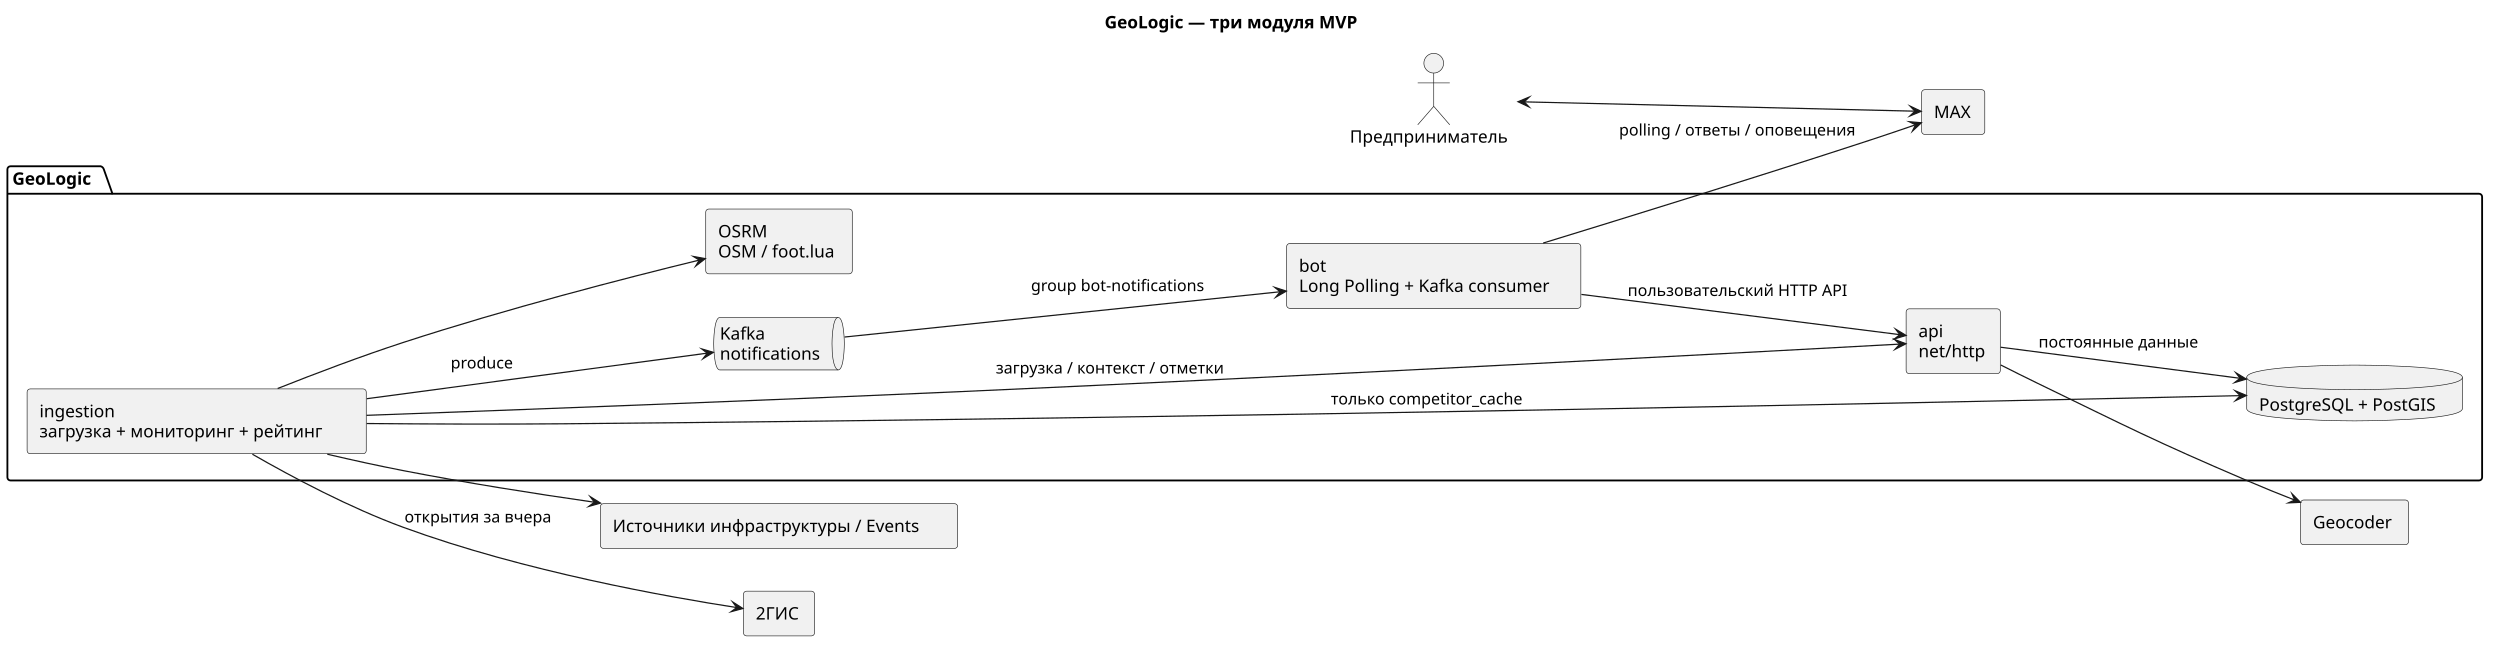
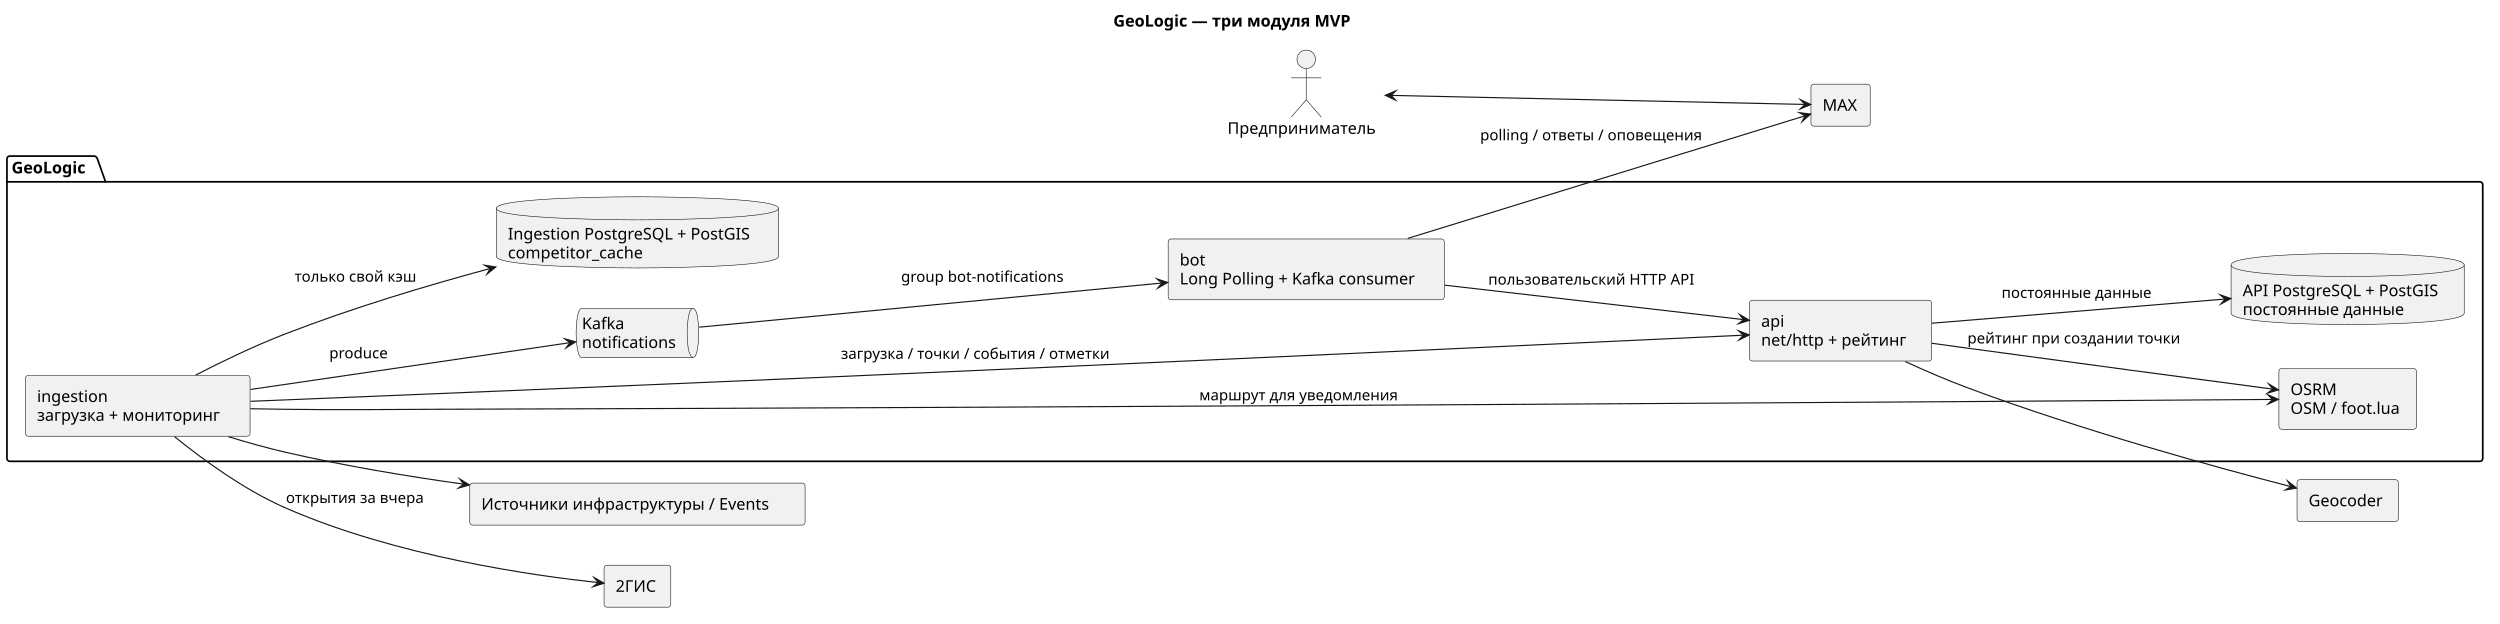
- <svg xmlns="http://www.w3.org/2000/svg" contentStyleType="text/css" data-diagram-type="DESCRIPTION" height="530px" preserveAspectRatio="none" style="width:2029px;height:530px;background:#FFFFFF;" version="1.1" viewBox="0 0 2029 530" width="2029px" zoomAndPan="magnify">
+ <svg xmlns="http://www.w3.org/2000/svg" contentStyleType="text/css" data-diagram-type="DESCRIPTION" height="539px" preserveAspectRatio="none" style="width:2162px;height:539px;background:#FFFFFF;" version="1.1" viewBox="0 0 2162 539" width="2162px" zoomAndPan="magnify">
  <defs />
  <g>
    <g class="title" data-source-line="1">
-       <text fill="#000000" font-family="sans-serif" font-size="14" font-weight="700" lengthAdjust="spacing" textLength="229.469" x="896.506" y="22.995">GeoLogic — три модуля MVP</text>
+       <text fill="#000000" font-family="sans-serif" font-size="14" font-weight="700" lengthAdjust="spacing" textLength="229.469" x="962.806" y="22.995">GeoLogic — три модуля MVP</text>
    </g>
    <g class="cluster" data-qualified-name="GeoLogic" data-source-line="7" id="ent0003">
-       <path d="M8.5,134.947 L81.763,134.947 A3.75,3.75 0 0 1 84.263,137.447 L91.263,157.244 L2011.98,157.244 A2.5,2.5 0 0 1 2014.48,159.744 L2014.48,387.447 A2.5,2.5 0 0 1 2011.98,389.947 L8.5,389.947 A2.5,2.5 0 0 1 6,387.447 L6,137.447 A2.5,2.5 0 0 1 8.5,134.947" fill="none" style="stroke:#000000;stroke-width:1.5;" />
+       <path d="M8.5,134.947 L81.763,134.947 A3.75,3.75 0 0 1 84.263,137.447 L91.263,157.244 L2144.58,157.244 A2.5,2.5 0 0 1 2147.08,159.744 L2147.08,396.447 A2.5,2.5 0 0 1 2144.58,398.947 L8.5,398.947 A2.5,2.5 0 0 1 6,396.447 L6,137.447 A2.5,2.5 0 0 1 8.5,134.947" fill="none" style="stroke:#000000;stroke-width:1.5;" />
      <line style="stroke:#000000;stroke-width:1.5;" x1="6" x2="91.263" y1="157.244" y2="157.244" />
      <text fill="#000000" font-family="sans-serif" font-size="14" font-weight="700" lengthAdjust="spacing" textLength="72.263" x="10" y="149.942">GeoLogic</text>
    </g>
    <g class="entity" data-qualified-name="GeoLogic.bot" data-source-line="8" id="ent0004">
-       <rect fill="#F1F1F1" height="52.594" rx="2.5" ry="2.5" style="stroke:#181818;stroke-width:0.5;" width="238.777" x="1044.23" y="197.647" />
-       <text fill="#000000" font-family="sans-serif" font-size="14" lengthAdjust="spacing" textLength="22.941" x="1054.23" y="220.642">bot</text>
-       <text fill="#000000" font-family="sans-serif" font-size="14" lengthAdjust="spacing" textLength="218.777" x="1054.23" y="236.939">Long Polling + Kafka consumer</text>
+       <rect fill="#F1F1F1" height="52.594" rx="2.5" ry="2.5" style="stroke:#181818;stroke-width:0.5;" width="238.777" x="1010.24" y="206.647" />
+       <text fill="#000000" font-family="sans-serif" font-size="14" lengthAdjust="spacing" textLength="22.941" x="1020.24" y="229.642">bot</text>
+       <text fill="#000000" font-family="sans-serif" font-size="14" lengthAdjust="spacing" textLength="218.777" x="1020.24" y="245.939">Long Polling + Kafka consumer</text>
    </g>
    <g class="entity" data-qualified-name="GeoLogic.api" data-source-line="9" id="ent0005">
-       <rect fill="#F1F1F1" height="52.594" rx="2.5" ry="2.5" style="stroke:#181818;stroke-width:0.5;" width="76.431" x="1547.01" y="250.647" />
-       <text fill="#000000" font-family="sans-serif" font-size="14" lengthAdjust="spacing" textLength="21.355" x="1557.01" y="273.642">api</text>
-       <text fill="#000000" font-family="sans-serif" font-size="14" lengthAdjust="spacing" textLength="56.431" x="1557.01" y="289.939">net/http</text>
+       <rect fill="#F1F1F1" height="52.594" rx="2.5" ry="2.5" style="stroke:#181818;stroke-width:0.5;" width="157.423" x="1513.02" y="259.647" />
+       <text fill="#000000" font-family="sans-serif" font-size="14" lengthAdjust="spacing" textLength="21.355" x="1523.02" y="282.642">api</text>
+       <text fill="#000000" font-family="sans-serif" font-size="14" lengthAdjust="spacing" textLength="137.423" x="1523.02" y="298.939">net/http + рейтинг</text>
    </g>
    <g class="entity" data-qualified-name="GeoLogic.worker" data-source-line="10" id="ent0006">
-       <rect fill="#F1F1F1" height="52.594" rx="2.5" ry="2.5" style="stroke:#181818;stroke-width:0.5;" width="275.247" x="22" y="315.647" />
-       <text fill="#000000" font-family="sans-serif" font-size="14" lengthAdjust="spacing" textLength="64.374" x="32" y="338.642">ingestion</text>
-       <text fill="#000000" font-family="sans-serif" font-size="14" lengthAdjust="spacing" textLength="255.247" x="32" y="354.939">загрузка + мониторинг + рейтинг</text>
+       <rect fill="#F1F1F1" height="52.594" rx="2.5" ry="2.5" style="stroke:#181818;stroke-width:0.5;" width="194.255" x="22" y="324.647" />
+       <text fill="#000000" font-family="sans-serif" font-size="14" lengthAdjust="spacing" textLength="64.374" x="32" y="347.642">ingestion</text>
+       <text fill="#000000" font-family="sans-serif" font-size="14" lengthAdjust="spacing" textLength="174.255" x="32" y="363.939">загрузка + мониторинг</text>
    </g>
-     <g class="entity" data-qualified-name="GeoLogic.db" data-source-line="11" id="ent0007">
-       <path d="M1823.44,306.297 C1823.44,296.297 1910.959,296.297 1910.959,296.297 C1910.959,296.297 1998.479,296.297 1998.479,306.297 L1998.479,331.594 C1998.479,341.594 1910.959,341.594 1910.959,341.594 C1910.959,341.594 1823.44,341.594 1823.44,331.594 L1823.44,306.297" fill="#F1F1F1" style="stroke:#181818;stroke-width:0.5;" />
-       <path d="M1823.44,306.297 C1823.44,316.297 1910.959,316.297 1910.959,316.297 C1910.959,316.297 1998.479,316.297 1998.479,306.297" fill="none" style="stroke:#181818;stroke-width:0.5;" />
-       <text fill="#000000" font-family="sans-serif" font-size="14" lengthAdjust="spacing" textLength="155.039" x="1833.44" y="333.292">PostgreSQL + PostGIS</text>
+     <g class="entity" data-qualified-name="GeoLogic.apidb" data-source-line="11" id="ent0007">
+       <path d="M1929.44,229.147 C1929.44,219.147 2030.259,219.147 2030.259,219.147 C2030.259,219.147 2131.078,219.147 2131.078,229.147 L2131.078,270.741 C2131.078,280.741 2030.259,280.741 2030.259,280.741 C2030.259,280.741 1929.44,280.741 1929.44,270.741 L1929.44,229.147" fill="#F1F1F1" style="stroke:#181818;stroke-width:0.5;" />
+       <path d="M1929.44,229.147 C1929.44,239.147 2030.259,239.147 2030.259,239.147 C2030.259,239.147 2131.078,239.147 2131.078,229.147" fill="none" style="stroke:#181818;stroke-width:0.5;" />
+       <text fill="#000000" font-family="sans-serif" font-size="14" lengthAdjust="spacing" textLength="181.638" x="1939.44" y="256.142">API PostgreSQL + PostGIS</text>
+       <text fill="#000000" font-family="sans-serif" font-size="14" lengthAdjust="spacing" textLength="149.215" x="1939.44" y="272.439">постоянные данные</text>
    </g>
-     <g class="entity" data-qualified-name="GeoLogic.kafka" data-source-line="12" id="ent0008">
-       <path d="M584.23,257.647 L680.253,257.647 C685.253,257.647 685.253,278.944 685.253,278.944 C685.253,278.944 685.253,300.241 680.253,300.241 L584.23,300.241 C579.23,300.241 579.23,278.944 579.23,278.944 C579.23,278.944 579.23,257.647 584.23,257.647" fill="#F1F1F1" style="stroke:#181818;stroke-width:0.5;" />
-       <path d="M680.253,257.647 C675.253,257.647 675.253,278.944 675.253,278.944 C675.253,300.241 680.253,300.241 680.253,300.241" fill="none" style="stroke:#181818;stroke-width:0.5;" />
-       <text fill="#000000" font-family="sans-serif" font-size="14" lengthAdjust="spacing" textLength="39.375" x="584.23" y="275.642">Kafka</text>
-       <text fill="#000000" font-family="sans-serif" font-size="14" lengthAdjust="spacing" textLength="86.023" x="584.23" y="291.939">notifications</text>
+     <g class="entity" data-qualified-name="GeoLogic.ingestiondb" data-source-line="12" id="ent0008">
+       <path d="M429.2,180.147 C429.2,170.147 551.251,170.147 551.251,170.147 C551.251,170.147 673.303,170.147 673.303,180.147 L673.303,221.741 C673.303,231.741 551.251,231.741 551.251,231.741 C551.251,231.741 429.2,231.741 429.2,221.741 L429.2,180.147" fill="#F1F1F1" style="stroke:#181818;stroke-width:0.5;" />
+       <path d="M429.2,180.147 C429.2,190.147 551.251,190.147 551.251,190.147 C551.251,190.147 673.303,190.147 673.303,180.147" fill="none" style="stroke:#181818;stroke-width:0.5;" />
+       <text fill="#000000" font-family="sans-serif" font-size="14" lengthAdjust="spacing" textLength="224.102" x="439.2" y="207.142">Ingestion PostgreSQL + PostGIS</text>
+       <text fill="#000000" font-family="sans-serif" font-size="14" lengthAdjust="spacing" textLength="125.05" x="439.2" y="223.439">competitor_cache</text>
    </g>
-     <g class="entity" data-qualified-name="GeoLogic.osrm" data-source-line="13" id="ent0009">
-       <rect fill="#F1F1F1" height="52.594" rx="2.5" ry="2.5" style="stroke:#181818;stroke-width:0.5;" width="118.943" x="572.77" y="169.647" />
-       <text fill="#000000" font-family="sans-serif" font-size="14" lengthAdjust="spacing" textLength="41.713" x="582.77" y="192.642">OSRM</text>
-       <text fill="#000000" font-family="sans-serif" font-size="14" lengthAdjust="spacing" textLength="98.943" x="582.77" y="208.939">OSM / foot.lua</text>
+     <g class="entity" data-qualified-name="GeoLogic.kafka" data-source-line="13" id="ent0009">
+       <path d="M503.24,266.647 L599.263,266.647 C604.263,266.647 604.263,287.944 604.263,287.944 C604.263,287.944 604.263,309.241 599.263,309.241 L503.24,309.241 C498.24,309.241 498.24,287.944 498.24,287.944 C498.24,287.944 498.24,266.647 503.24,266.647" fill="#F1F1F1" style="stroke:#181818;stroke-width:0.5;" />
+       <path d="M599.263,266.647 C594.263,266.647 594.263,287.944 594.263,287.944 C594.263,309.241 599.263,309.241 599.263,309.241" fill="none" style="stroke:#181818;stroke-width:0.5;" />
+       <text fill="#000000" font-family="sans-serif" font-size="14" lengthAdjust="spacing" textLength="39.375" x="503.24" y="284.642">Kafka</text>
+       <text fill="#000000" font-family="sans-serif" font-size="14" lengthAdjust="spacing" textLength="86.023" x="503.24" y="300.939">notifications</text>
+     </g>
+     <g class="entity" data-qualified-name="GeoLogic.osrm" data-source-line="14" id="ent0010">
+       <rect fill="#F1F1F1" height="52.594" rx="2.5" ry="2.5" style="stroke:#181818;stroke-width:0.5;" width="118.943" x="1970.79" y="318.647" />
+       <text fill="#000000" font-family="sans-serif" font-size="14" lengthAdjust="spacing" textLength="41.713" x="1980.79" y="341.642">OSRM</text>
+       <text fill="#000000" font-family="sans-serif" font-size="14" lengthAdjust="spacing" textLength="98.943" x="1980.79" y="357.939">OSM / foot.lua</text>
    </g>
    <g class="entity" data-qualified-name="user" data-source-line="5" id="ent0001">
-       <ellipse cx="1163.623" cy="51.297" fill="#F1F1F1" rx="8" ry="8" style="stroke:#181818;stroke-width:0.5;" />
-       <path d="M1163.623,59.297 L1163.623,86.297 M1150.623,67.297 L1176.623,67.297 M1163.623,86.297 L1150.623,101.297 M1163.623,86.297 L1176.623,101.297" fill="none" style="stroke:#181818;stroke-width:0.5;" />
-       <text fill="#000000" font-family="sans-serif" font-size="14" lengthAdjust="spacing" textLength="136.206" x="1095.52" y="115.792">Предприниматель</text>
+       <ellipse cx="1129.633" cy="51.297" fill="#F1F1F1" rx="8" ry="8" style="stroke:#181818;stroke-width:0.5;" />
+       <path d="M1129.633,59.297 L1129.633,86.297 M1116.633,67.297 L1142.633,67.297 M1129.633,86.297 L1116.633,101.297 M1129.633,86.297 L1142.633,101.297" fill="none" style="stroke:#181818;stroke-width:0.5;" />
+       <text fill="#000000" font-family="sans-serif" font-size="14" lengthAdjust="spacing" textLength="136.206" x="1061.53" y="115.792">Предприниматель</text>
    </g>
    <g class="entity" data-qualified-name="max" data-source-line="6" id="ent0002">
-       <rect fill="#F1F1F1" height="36.297" rx="2.5" ry="2.5" style="stroke:#181818;stroke-width:0.5;" width="51.247" x="1559.6" y="72.797" />
-       <text fill="#000000" font-family="sans-serif" font-size="14" lengthAdjust="spacing" textLength="31.247" x="1569.6" y="95.792">MAX</text>
+       <rect fill="#F1F1F1" height="36.297" rx="2.5" ry="2.5" style="stroke:#181818;stroke-width:0.5;" width="51.247" x="1566.11" y="72.797" />
+       <text fill="#000000" font-family="sans-serif" font-size="14" lengthAdjust="spacing" textLength="31.247" x="1576.11" y="95.792">MAX</text>
    </g>
-     <g class="entity" data-qualified-name="geo" data-source-line="15" id="ent0010">
-       <rect fill="#F1F1F1" height="36.297" rx="2.5" ry="2.5" style="stroke:#181818;stroke-width:0.5;" width="87.546" x="1867.19" y="405.797" />
-       <text fill="#000000" font-family="sans-serif" font-size="14" lengthAdjust="spacing" textLength="67.546" x="1877.19" y="428.792">Geocoder</text>
+     <g class="entity" data-qualified-name="geo" data-source-line="16" id="ent0011">
+       <rect fill="#F1F1F1" height="36.297" rx="2.5" ry="2.5" style="stroke:#181818;stroke-width:0.5;" width="87.546" x="1986.49" y="414.797" />
+       <text fill="#000000" font-family="sans-serif" font-size="14" lengthAdjust="spacing" textLength="67.546" x="1996.49" y="437.792">Geocoder</text>
    </g>
-     <g class="entity" data-qualified-name="sources" data-source-line="16" id="ent0011">
-       <rect fill="#F1F1F1" height="36.297" rx="2.5" ry="2.5" style="stroke:#181818;stroke-width:0.5;" width="289.985" x="487.25" y="408.797" />
-       <text fill="#000000" font-family="sans-serif" font-size="14" lengthAdjust="spacing" textLength="269.985" x="497.25" y="431.792">Источники инфраструктуры / Events</text>
+     <g class="entity" data-qualified-name="sources" data-source-line="17" id="ent0012">
+       <rect fill="#F1F1F1" height="36.297" rx="2.5" ry="2.5" style="stroke:#181818;stroke-width:0.5;" width="289.985" x="406.25" y="417.797" />
+       <text fill="#000000" font-family="sans-serif" font-size="14" lengthAdjust="spacing" textLength="269.985" x="416.25" y="440.792">Источники инфраструктуры / Events</text>
    </g>
-     <g class="entity" data-qualified-name="gis" data-source-line="17" id="ent0012">
-       <rect fill="#F1F1F1" height="36.297" rx="2.5" ry="2.5" style="stroke:#181818;stroke-width:0.5;" width="57.693" x="603.39" y="479.797" />
-       <text fill="#000000" font-family="sans-serif" font-size="14" lengthAdjust="spacing" textLength="37.693" x="613.39" y="502.792">2ГИС</text>
+     <g class="entity" data-qualified-name="gis" data-source-line="18" id="ent0013">
+       <rect fill="#F1F1F1" height="36.297" rx="2.5" ry="2.5" style="stroke:#181818;stroke-width:0.5;" width="57.693" x="522.4" y="488.797" />
+       <text fill="#000000" font-family="sans-serif" font-size="14" lengthAdjust="spacing" textLength="37.693" x="532.4" y="511.792">2ГИС</text>
    </g>
-     <g class="link" data-entity-1="ent0001" data-entity-2="ent0002" data-link-type="dependency" data-source-line="18" id="lnk13">
-       <path d="M1237.039,82.676 C1332.019,84.936 1490.721,88.718 1554.171,90.228" fill="none" id="user-max" style="stroke:#181818;stroke-width:1;" />
-       <polygon fill="#181818" points="1232.04,82.557,1240.942,86.77,1237.039,82.676,1241.133,78.772,1232.04,82.557" style="stroke:#181818;stroke-width:1;stroke-linejoin:miter;stroke-miterlimit:10;" />
-       <polygon fill="#181818" points="1559.17,90.347,1550.268,86.134,1554.171,90.228,1550.077,94.132,1559.17,90.347" style="stroke:#181818;stroke-width:1;stroke-linejoin:miter;stroke-miterlimit:10;" />
+     <g class="link" data-entity-1="ent0001" data-entity-2="ent0002" data-link-type="dependency" data-source-line="19" id="lnk14">
+       <path d="M1203.019,82.525 C1307.109,84.785 1492.141,88.809 1560.941,90.299" fill="none" id="user-max" style="stroke:#181818;stroke-width:1;" />
+       <polygon fill="#181818" points="1198.02,82.417,1206.931,86.611,1203.019,82.525,1207.105,78.613,1198.02,82.417" style="stroke:#181818;stroke-width:1;stroke-linejoin:miter;stroke-miterlimit:10;" />
+       <polygon fill="#181818" points="1565.94,90.407,1557.029,86.213,1560.941,90.299,1556.855,94.211,1565.94,90.407" style="stroke:#181818;stroke-width:1;stroke-linejoin:miter;stroke-miterlimit:10;" />
    </g>
-     <g class="link" data-entity-1="ent0004" data-entity-2="ent0002" data-link-type="dependency" data-source-line="19" id="lnk14">
-       <path d="M1252.45,197.257 C1323.87,175.377 1427.16,143.337 1517.01,113.947 C1531.08,109.347 1541.995,105.642 1554.655,101.262" fill="none" id="bot-to-max" style="stroke:#181818;stroke-width:1;" />
-       <polygon fill="#181818" points="1559.38,99.627,1549.567,98.789,1554.655,101.262,1552.182,106.35,1559.38,99.627" style="stroke:#181818;stroke-width:1;stroke-linejoin:miter;stroke-miterlimit:10;" />
-       <text fill="#000000" font-family="sans-serif" font-size="13" lengthAdjust="spacing" textLength="202.922" x="1314.01" y="110.014">polling / ответы / оповещения</text>
+     <g class="link" data-entity-1="ent0004" data-entity-2="ent0002" data-link-type="dependency" data-source-line="20" id="lnk15">
+       <path d="M1217.44,206.157 C1324.73,173.047 1496.282,120.091 1561.072,100.101" fill="none" id="bot-to-max" style="stroke:#181818;stroke-width:1;" />
+       <polygon fill="#181818" points="1565.85,98.627,1556.071,97.458,1561.072,100.101,1558.429,105.103,1565.85,98.627" style="stroke:#181818;stroke-width:1;stroke-linejoin:miter;stroke-miterlimit:10;" />
+       <text fill="#000000" font-family="sans-serif" font-size="13" lengthAdjust="spacing" textLength="202.922" x="1280.02" y="121.334">polling / ответы / оповещения</text>
    </g>
-     <g class="link" data-entity-1="ent0004" data-entity-2="ent0005" data-link-type="dependency" data-source-line="20" id="lnk15">
-       <path d="M1283.46,238.957 C1372.39,250.187 1483.399,264.21 1541.959,271.61" fill="none" id="bot-to-api" style="stroke:#181818;stroke-width:1;" />
-       <polygon fill="#181818" points="1546.92,272.237,1538.493,267.14,1541.959,271.61,1537.489,275.077,1546.92,272.237" style="stroke:#181818;stroke-width:1;stroke-linejoin:miter;stroke-miterlimit:10;" />
-       <text fill="#000000" font-family="sans-serif" font-size="13" lengthAdjust="spacing" textLength="188.684" x="1321.01" y="240.214">пользовательский HTTP API</text>
+     <g class="link" data-entity-1="ent0004" data-entity-2="ent0005" data-link-type="dependency" data-source-line="21" id="lnk16">
+       <path d="M1249.42,246.627 C1332.36,256.187 1435.743,268.095 1507.893,276.405" fill="none" id="bot-to-api" style="stroke:#181818;stroke-width:1;" />
+       <polygon fill="#181818" points="1512.86,276.977,1504.377,271.973,1507.893,276.405,1503.461,279.921,1512.86,276.977" style="stroke:#181818;stroke-width:1;stroke-linejoin:miter;stroke-miterlimit:10;" />
+       <text fill="#000000" font-family="sans-serif" font-size="13" lengthAdjust="spacing" textLength="188.684" x="1287.02" y="246.154">пользовательский HTTP API</text>
    </g>
-     <g class="link" data-entity-1="ent0006" data-entity-2="ent0005" data-link-type="dependency" data-source-line="21" id="lnk16">
-       <path d="M297.48,337.087 C422.45,332.537 612.28,325.347 777.23,317.947 C1073.98,304.637 1426.947,285.57 1541.838,279.28" fill="none" id="worker-to-api" style="stroke:#181818;stroke-width:1;" />
-       <polygon fill="#181818" points="1546.83,279.007,1537.625,275.505,1541.838,279.28,1538.062,283.493,1546.83,279.007" style="stroke:#181818;stroke-width:1;stroke-linejoin:miter;stroke-miterlimit:10;" />
-       <text fill="#000000" font-family="sans-serif" font-size="13" lengthAdjust="spacing" textLength="205.328" x="808.23" y="303.154">загрузка / контекст / отметки</text>
+     <g class="link" data-entity-1="ent0006" data-entity-2="ent0005" data-link-type="dependency" data-source-line="22" id="lnk17">
+       <path d="M216.72,347.047 C331.16,342.397 527.6,334.327 696.24,326.947 C998.12,313.747 1352.255,297.192 1507.666,289.872" fill="none" id="worker-to-api" style="stroke:#181818;stroke-width:1;" />
+       <polygon fill="#181818" points="1512.66,289.637,1503.482,286.065,1507.666,289.872,1503.858,294.056,1512.66,289.637" style="stroke:#181818;stroke-width:1;stroke-linejoin:miter;stroke-miterlimit:10;" />
+       <text fill="#000000" font-family="sans-serif" font-size="13" lengthAdjust="spacing" textLength="252.256" x="727.24" y="310.344">загрузка / точки / события / отметки</text>
    </g>
-     <g class="link" data-entity-1="ent0005" data-entity-2="ent0007" data-link-type="dependency" data-source-line="22" id="lnk17">
-       <path d="M1623.68,281.807 C1672.11,288.087 1753.012,298.583 1818.102,307.033" fill="none" id="api-to-db" style="stroke:#181818;stroke-width:1;" />
-       <polygon fill="#181818" points="1823.06,307.677,1814.65,302.551,1818.102,307.033,1813.62,310.485,1823.06,307.677" style="stroke:#181818;stroke-width:1;stroke-linejoin:miter;stroke-miterlimit:10;" />
-       <text fill="#000000" font-family="sans-serif" font-size="13" lengthAdjust="spacing" textLength="138.557" x="1654.44" y="282.084">постоянные данные</text>
+     <g class="link" data-entity-1="ent0005" data-entity-2="ent0007" data-link-type="dependency" data-source-line="23" id="lnk18">
+       <path d="M1670.77,279.517 C1742.99,273.557 1845.757,265.077 1924.267,258.608" fill="none" id="api-to-apidb" style="stroke:#181818;stroke-width:1;" />
+       <polygon fill="#181818" points="1929.25,258.197,1919.952,254.95,1924.267,258.608,1920.609,262.923,1929.25,258.197" style="stroke:#181818;stroke-width:1;stroke-linejoin:miter;stroke-miterlimit:10;" />
+       <text fill="#000000" font-family="sans-serif" font-size="13" lengthAdjust="spacing" textLength="138.557" x="1730.94" y="257.664">постоянные данные</text>
    </g>
-     <g class="link" data-entity-1="ent0005" data-entity-2="ent0010" data-link-type="dependency" data-source-line="23" id="lnk18">
-       <path d="M1623.8,296.227 C1633.43,301.097 1643.79,306.267 1653.44,310.947 C1728.4,347.317 1746.86,357.137 1823.44,389.947 C1837.53,395.987 1848.423,400.408 1862.403,405.868" fill="none" id="api-to-geo" style="stroke:#181818;stroke-width:1;" />
-       <polygon fill="#181818" points="1867.06,407.687,1860.132,400.687,1862.403,405.868,1857.222,408.139,1867.06,407.687" style="stroke:#181818;stroke-width:1;stroke-linejoin:miter;stroke-miterlimit:10;" />
+     <g class="link" data-entity-1="ent0005" data-entity-2="ent0011" data-link-type="dependency" data-source-line="24" id="lnk19">
+       <path d="M1647.74,312.737 C1664.47,320.397 1683.03,328.427 1700.44,334.947 C1800.85,372.547 1917.779,404.477 1981.229,420.857" fill="none" id="api-to-geo" style="stroke:#181818;stroke-width:1;" />
+       <polygon fill="#181818" points="1986.07,422.107,1978.355,415.984,1981.229,420.857,1976.356,423.73,1986.07,422.107" style="stroke:#181818;stroke-width:1;stroke-linejoin:miter;stroke-miterlimit:10;" />
    </g>
-     <g class="link" data-entity-1="ent0006" data-entity-2="ent0007" data-link-type="dependency" data-source-line="24" id="lnk19">
-       <path d="M297.59,343.737 C347.81,344.167 405.11,344.387 457.25,343.947 C975.59,339.557 1592.851,326.221 1818.181,321.081" fill="none" id="worker-to-db" style="stroke:#181818;stroke-width:1;" />
-       <polygon fill="#181818" points="1823.18,320.967,1814.091,317.173,1818.181,321.081,1814.274,325.171,1823.18,320.967" style="stroke:#181818;stroke-width:1;stroke-linejoin:miter;stroke-miterlimit:10;" />
-       <text fill="#000000" font-family="sans-serif" font-size="13" lengthAdjust="spacing" textLength="167.553" x="1080.12" y="328.254">только competitor_cache</text>
+     <g class="link" data-entity-1="ent0005" data-entity-2="ent0010" data-link-type="dependency" data-source-line="25" id="lnk20">
+       <path d="M1670.67,296.857 C1680.69,298.237 1690.81,299.637 1700.44,300.947 C1794.88,313.847 1899.683,327.8 1965.483,336.52" fill="none" id="api-to-osrm" style="stroke:#181818;stroke-width:1;" />
+       <polygon fill="#181818" points="1970.44,337.177,1962.043,332.029,1965.483,336.52,1960.993,339.96,1970.44,337.177" style="stroke:#181818;stroke-width:1;stroke-linejoin:miter;stroke-miterlimit:10;" />
+       <text fill="#000000" font-family="sans-serif" font-size="13" lengthAdjust="spacing" textLength="197.52" x="1701.44" y="297.014">рейтинг при создании точки</text>
    </g>
-     <g class="link" data-entity-1="ent0006" data-entity-2="ent0011" data-link-type="dependency" data-source-line="25" id="lnk20">
-       <path d="M265.64,368.657 C286.01,373.407 307.24,378.077 327.25,381.947 C379.23,392.017 431.651,400.327 482.421,407.607" fill="none" id="worker-to-sources" style="stroke:#181818;stroke-width:1;" />
-       <polygon fill="#181818" points="487.37,408.317,479.029,403.08,482.421,407.607,477.893,410.999,487.37,408.317" style="stroke:#181818;stroke-width:1;stroke-linejoin:miter;stroke-miterlimit:10;" />
+     <g class="link" data-entity-1="ent0006" data-entity-2="ent0008" data-link-type="dependency" data-source-line="26" id="lnk21">
+       <path d="M169.25,324.307 C192.22,312.497 220.2,299.037 246.25,288.947 C305.18,266.137 367.683,247.37 423.973,232.17" fill="none" id="worker-to-ingestiondb" style="stroke:#181818;stroke-width:1;" />
+       <polygon fill="#181818" points="428.8,230.867,419.068,229.351,423.973,232.17,421.154,237.075,428.8,230.867" style="stroke:#181818;stroke-width:1;stroke-linejoin:miter;stroke-miterlimit:10;" />
+       <text fill="#000000" font-family="sans-serif" font-size="13" lengthAdjust="spacing" textLength="113.661" x="254.75" y="243.614">только свой кэш</text>
    </g>
-     <g class="link" data-entity-1="ent0006" data-entity-2="ent0012" data-link-type="dependency" data-source-line="26" id="lnk21">
-       <path d="M204.85,368.657 C237.65,387.487 284,412.097 327.25,427.947 C425.38,463.927 543.388,484.685 597.958,493.095" fill="none" id="worker-to-gis" style="stroke:#181818;stroke-width:1;" />
-       <polygon fill="#181818" points="602.9,493.857,594.614,488.533,597.958,493.095,593.396,496.439,602.9,493.857" style="stroke:#181818;stroke-width:1;stroke-linejoin:miter;stroke-miterlimit:10;" />
-       <text fill="#000000" font-family="sans-serif" font-size="13" lengthAdjust="spacing" textLength="128.439" x="328.25" y="424.014">открытия за вчера</text>
+     <g class="link" data-entity-1="ent0006" data-entity-2="ent0012" data-link-type="dependency" data-source-line="27" id="lnk22">
+       <path d="M197.63,377.677 C213.58,382.567 230.36,387.277 246.25,390.947 C297.85,402.867 350.178,411.616 400.978,418.706" fill="none" id="worker-to-sources" style="stroke:#181818;stroke-width:1;" />
+       <polygon fill="#181818" points="405.93,419.397,397.569,414.191,400.978,418.706,396.464,422.114,405.93,419.397" style="stroke:#181818;stroke-width:1;stroke-linejoin:miter;stroke-miterlimit:10;" />
    </g>
-     <g class="link" data-entity-1="ent0006" data-entity-2="ent0009" data-link-type="dependency" data-source-line="27" id="lnk22">
-       <path d="M225.35,315.297 C255.98,303.147 293.22,289.037 327.25,277.947 C411.44,250.507 505.953,226.144 567.573,211.084" fill="none" id="worker-to-osrm" style="stroke:#181818;stroke-width:1;" />
-       <polygon fill="#181818" points="572.43,209.897,562.738,208.148,567.573,211.084,564.637,215.919,572.43,209.897" style="stroke:#181818;stroke-width:1;stroke-linejoin:miter;stroke-miterlimit:10;" />
+     <g class="link" data-entity-1="ent0006" data-entity-2="ent0013" data-link-type="dependency" data-source-line="28" id="lnk23">
+       <path d="M150.97,377.647 C175.31,397.377 210.94,423.407 246.25,438.947 C342.28,481.217 462.368,497.934 517.318,503.824" fill="none" id="worker-to-gis" style="stroke:#181818;stroke-width:1;" />
+       <polygon fill="#181818" points="522.29,504.357,513.768,499.421,517.318,503.824,512.915,507.375,522.29,504.357" style="stroke:#181818;stroke-width:1;stroke-linejoin:miter;stroke-miterlimit:10;" />
+       <text fill="#000000" font-family="sans-serif" font-size="13" lengthAdjust="spacing" textLength="128.439" x="247.25" y="435.014">открытия за вчера</text>
    </g>
-     <g class="link" data-entity-1="ent0006" data-entity-2="ent0008" data-link-type="dependency" data-source-line="28" id="lnk23">
-       <path d="M297.69,323.597 C391.85,310.997 506.634,295.63 574.024,286.61" fill="none" id="worker-to-kafka" style="stroke:#181818;stroke-width:1;" />
-       <polygon fill="#181818" points="578.98,285.947,569.529,283.176,574.024,286.61,570.59,291.106,578.98,285.947" style="stroke:#181818;stroke-width:1;stroke-linejoin:miter;stroke-miterlimit:10;" />
-       <text fill="#000000" font-family="sans-serif" font-size="13" lengthAdjust="spacing" textLength="53.187" x="365.75" y="299.024">produce</text>
+     <g class="link" data-entity-1="ent0006" data-entity-2="ent0010" data-link-type="dependency" data-source-line="29" id="lnk24">
+       <path d="M216.53,353.477 C226.57,353.667 236.62,353.837 246.25,353.947 C304.03,354.637 318.48,354.107 376.25,353.947 C1000.08,352.247 1751.33,346.983 1965.33,345.423" fill="none" id="worker-to-osrm" style="stroke:#181818;stroke-width:1;" />
+       <polygon fill="#181818" points="1970.33,345.387,1961.301,341.453,1965.33,345.423,1961.359,349.452,1970.33,345.387" style="stroke:#181818;stroke-width:1;stroke-linejoin:miter;stroke-miterlimit:10;" />
+       <text fill="#000000" font-family="sans-serif" font-size="13" lengthAdjust="spacing" textLength="185.999" x="1037.13" y="346.204">маршрут для уведомления</text>
    </g>
-     <g class="link" data-entity-1="ent0008" data-entity-2="ent0004" data-link-type="dependency" data-source-line="29" id="lnk24">
-       <path d="M685.45,273.527 C768.2,264.927 926.637,248.464 1038.977,236.793" fill="none" id="kafka-to-bot" style="stroke:#181818;stroke-width:1;" />
-       <polygon fill="#181818" points="1043.95,236.277,1034.585,233.228,1038.977,236.793,1035.411,241.185,1043.95,236.277" style="stroke:#181818;stroke-width:1;stroke-linejoin:miter;stroke-miterlimit:10;" />
-       <text fill="#000000" font-family="sans-serif" font-size="13" lengthAdjust="spacing" textLength="148.046" x="836.73" y="236.264">group bot-notifications</text>
+     <g class="link" data-entity-1="ent0006" data-entity-2="ent0009" data-link-type="dependency" data-source-line="30" id="lnk25">
+       <path d="M216.65,336.807 C303.59,324.077 423.163,306.562 492.873,296.351" fill="none" id="worker-to-kafka" style="stroke:#181818;stroke-width:1;" />
+       <polygon fill="#181818" points="497.82,295.627,488.335,292.973,492.873,296.351,489.495,300.889,497.82,295.627" style="stroke:#181818;stroke-width:1;stroke-linejoin:miter;stroke-miterlimit:10;" />
+       <text fill="#000000" font-family="sans-serif" font-size="13" lengthAdjust="spacing" textLength="53.187" x="284.75" y="309.874">produce</text>
+     </g>
+     <g class="link" data-entity-1="ent0009" data-entity-2="ent0004" data-link-type="dependency" data-source-line="31" id="lnk26">
+       <path d="M604.67,282.947 C695.76,274.257 880.433,256.632 1004.833,244.762" fill="none" id="kafka-to-bot" style="stroke:#181818;stroke-width:1;" />
+       <polygon fill="#181818" points="1009.81,244.287,1000.471,241.16,1004.833,244.762,1001.231,249.124,1009.81,244.287" style="stroke:#181818;stroke-width:1;stroke-linejoin:miter;stroke-miterlimit:10;" />
+       <text fill="#000000" font-family="sans-serif" font-size="13" lengthAdjust="spacing" textLength="148.046" x="779.24" y="243.764">group bot-notifications</text>
    </g>
  </g>
</svg>
